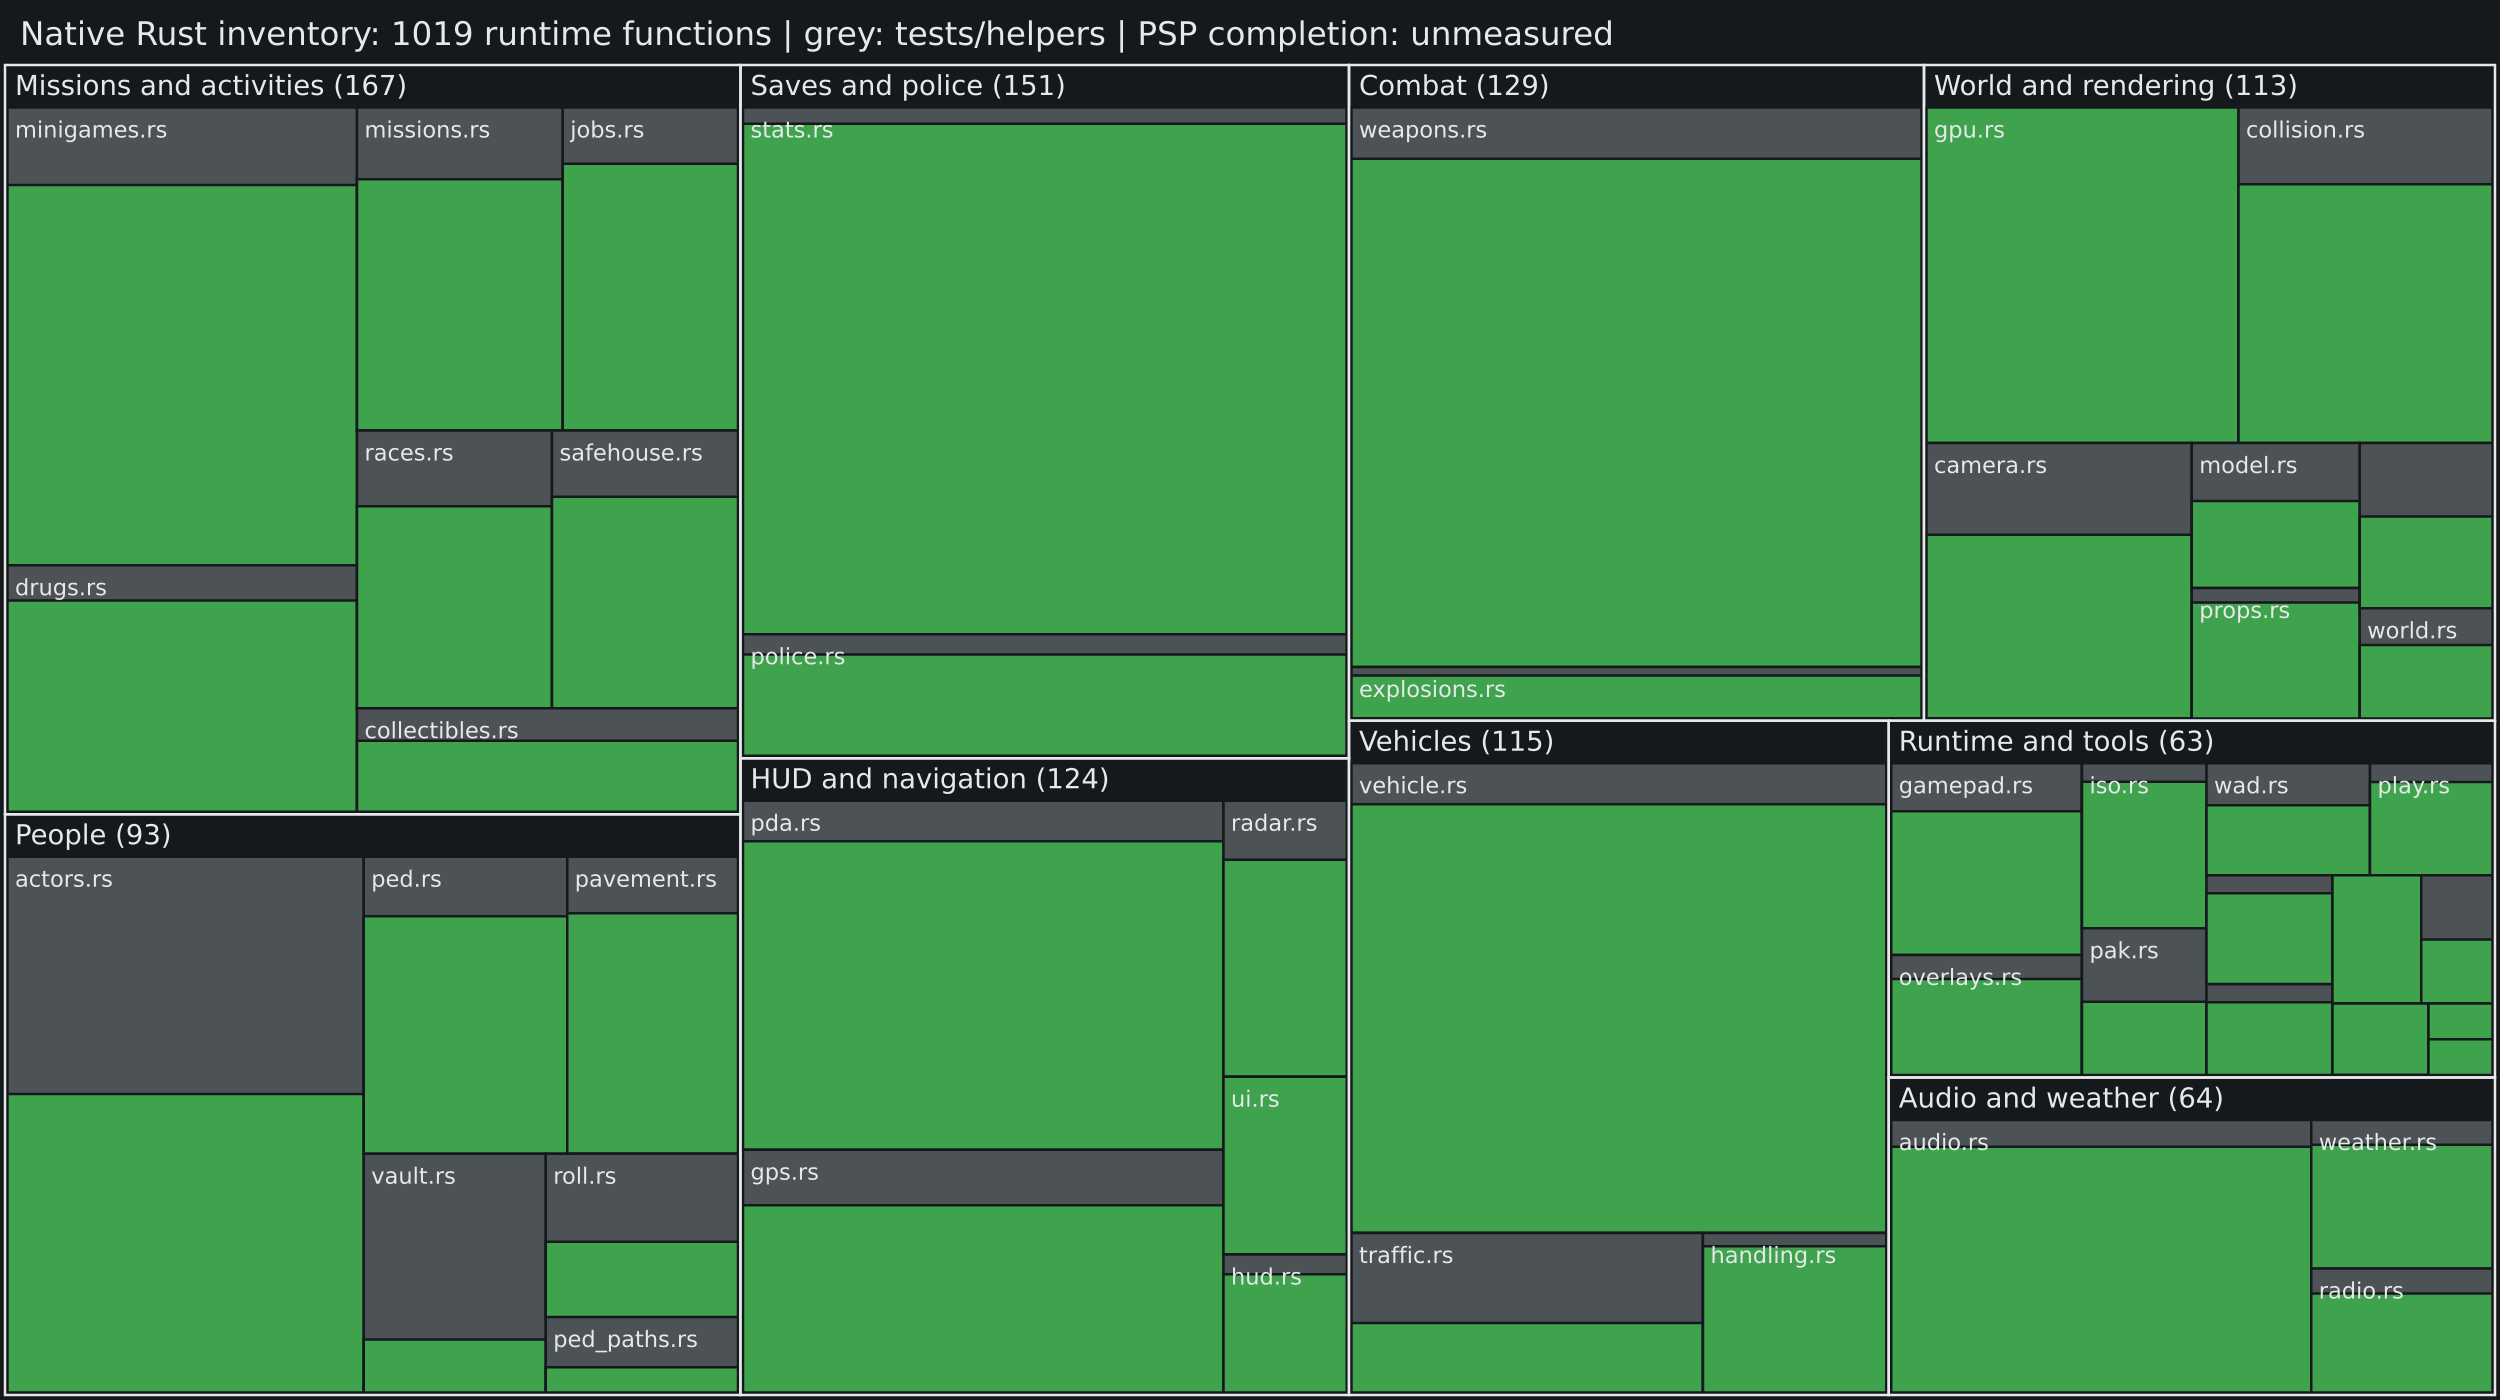
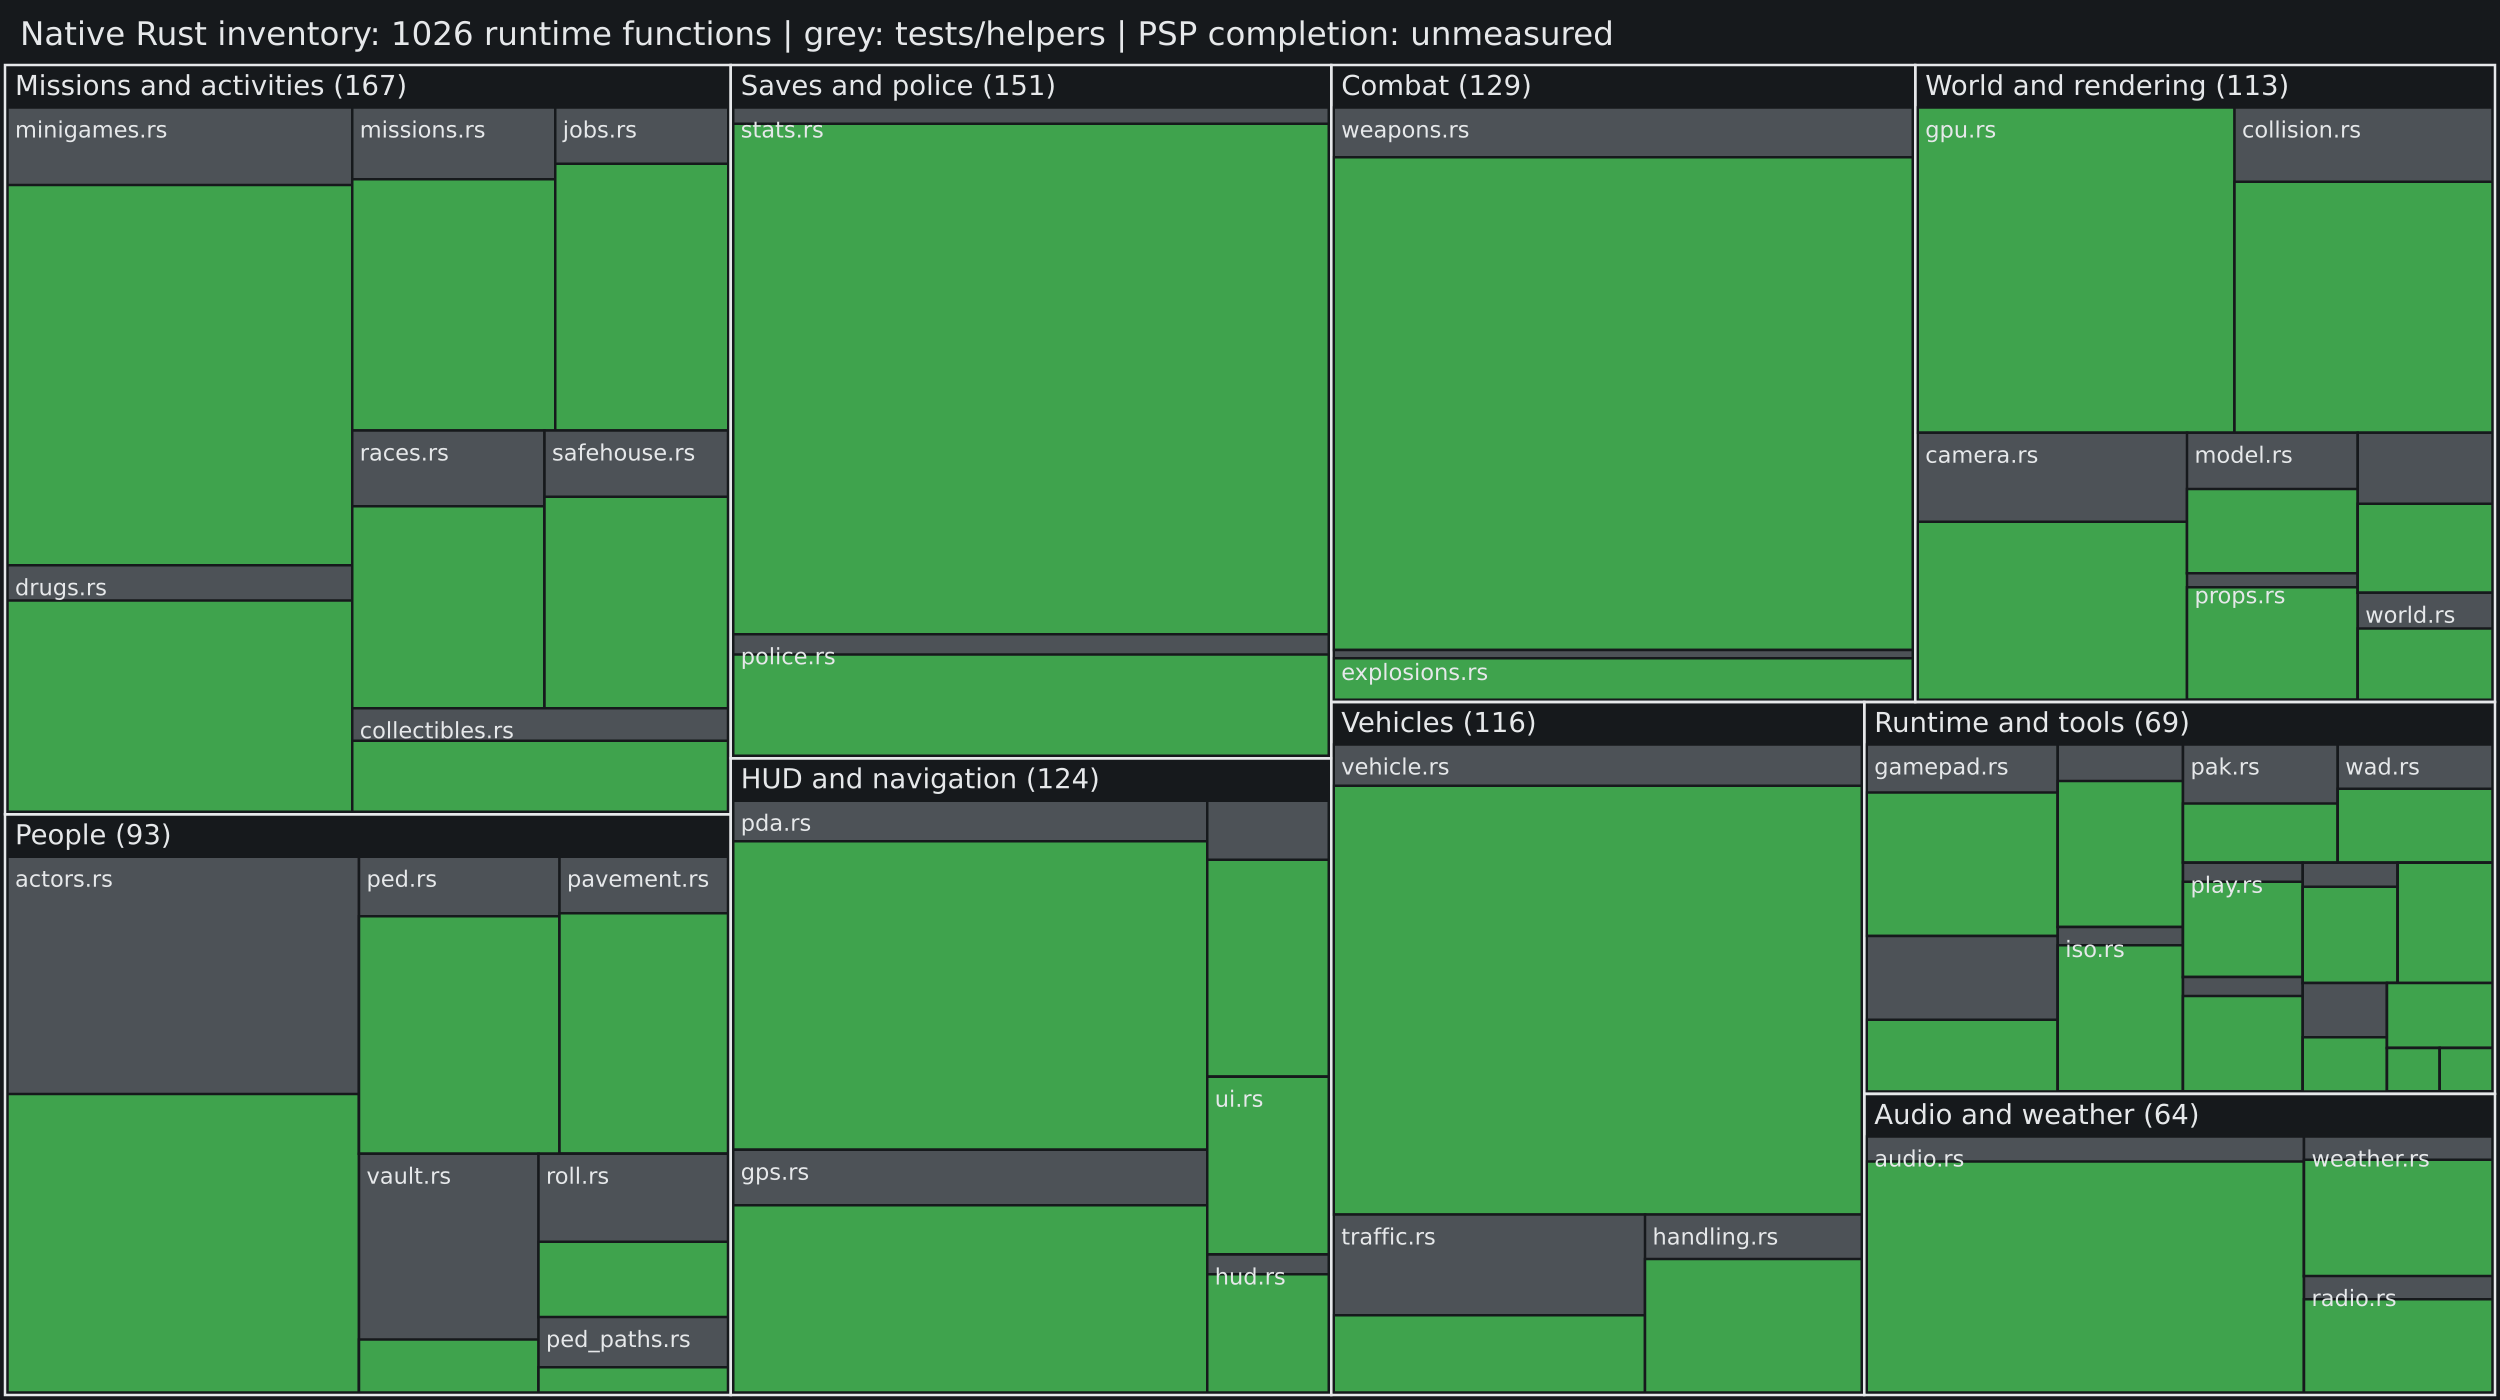
<svg xmlns="http://www.w3.org/2000/svg" width="1000" height="560" viewBox="0 0 1000 560" font-family="Verdana,DejaVu Sans,sans-serif">
  <rect width="1000" height="560" fill="#16191c" />
-   <text x="8" y="18" font-size="13" fill="#e6e8ea">Native Rust inventory: 1019 runtime functions | grey: tests/helpers | PSP completion: unmeasured</text>
-   <g>
-     <rect x="3.0" y="43.0" width="139.8" height="183.1" fill="#4d5257" stroke="#16191c" />
-     <rect x="3.0" y="74.0" width="139.8" height="152.1" fill="#3fa34d" stroke="#16191c" />
+   <text x="8" y="18" font-size="13" fill="#e6e8ea">Native Rust inventory: 1026 runtime functions | grey: tests/helpers | PSP completion: unmeasured</text>
+   <g>
+     <rect x="3.0" y="43.0" width="137.9" height="183.1" fill="#4d5257" stroke="#16191c" />
+     <rect x="3.0" y="74.0" width="137.9" height="152.1" fill="#3fa34d" stroke="#16191c" />
    <text x="6.0" y="55.0" font-size="9" fill="#e6e8ea">minigames.rs</text>
  </g>
  <g>
-     <rect x="3.0" y="226.1" width="139.8" height="98.6" fill="#4d5257" stroke="#16191c" />
-     <rect x="3.0" y="240.2" width="139.8" height="84.5" fill="#3fa34d" stroke="#16191c" />
+     <rect x="3.0" y="226.1" width="137.9" height="98.6" fill="#4d5257" stroke="#16191c" />
+     <rect x="3.0" y="240.2" width="137.9" height="84.5" fill="#3fa34d" stroke="#16191c" />
    <text x="6.0" y="238.1" font-size="9" fill="#e6e8ea">drugs.rs</text>
  </g>
  <g>
-     <rect x="142.8" y="43.0" width="82.3" height="129.2" fill="#4d5257" stroke="#16191c" />
-     <rect x="142.8" y="71.7" width="82.3" height="100.5" fill="#3fa34d" stroke="#16191c" />
-     <text x="145.8" y="55.0" font-size="9" fill="#e6e8ea">missions.rs</text>
-   </g>
-   <g>
-     <rect x="225.1" y="43.0" width="70.1" height="129.2" fill="#4d5257" stroke="#16191c" />
-     <rect x="225.1" y="65.5" width="70.1" height="106.7" fill="#3fa34d" stroke="#16191c" />
-     <text x="228.1" y="55.0" font-size="9" fill="#e6e8ea">jobs.rs</text>
-   </g>
-   <g>
-     <rect x="142.8" y="172.2" width="78.0" height="111.1" fill="#4d5257" stroke="#16191c" />
-     <rect x="142.8" y="202.5" width="78.0" height="80.8" fill="#3fa34d" stroke="#16191c" />
-     <text x="145.8" y="184.2" font-size="9" fill="#e6e8ea">races.rs</text>
-   </g>
-   <g>
-     <rect x="220.8" y="172.2" width="74.4" height="111.1" fill="#4d5257" stroke="#16191c" />
-     <rect x="220.8" y="198.7" width="74.4" height="84.7" fill="#3fa34d" stroke="#16191c" />
-     <text x="223.8" y="184.2" font-size="9" fill="#e6e8ea">safehouse.rs</text>
-   </g>
-   <g>
-     <rect x="142.8" y="283.3" width="152.4" height="41.4" fill="#4d5257" stroke="#16191c" />
-     <rect x="142.8" y="296.3" width="152.4" height="28.4" fill="#3fa34d" stroke="#16191c" />
-     <text x="145.8" y="295.3" font-size="9" fill="#e6e8ea">collectibles.rs</text>
-   </g>
-   <rect x="2.0" y="26.0" width="294.2" height="299.7" fill="none" stroke="#e6e8ea" />
+     <rect x="140.9" y="43.0" width="81.2" height="129.2" fill="#4d5257" stroke="#16191c" />
+     <rect x="140.9" y="71.7" width="81.2" height="100.5" fill="#3fa34d" stroke="#16191c" />
+     <text x="143.9" y="55.0" font-size="9" fill="#e6e8ea">missions.rs</text>
+   </g>
+   <g>
+     <rect x="222.1" y="43.0" width="69.2" height="129.2" fill="#4d5257" stroke="#16191c" />
+     <rect x="222.1" y="65.5" width="69.2" height="106.7" fill="#3fa34d" stroke="#16191c" />
+     <text x="225.1" y="55.0" font-size="9" fill="#e6e8ea">jobs.rs</text>
+   </g>
+   <g>
+     <rect x="140.9" y="172.2" width="76.9" height="111.1" fill="#4d5257" stroke="#16191c" />
+     <rect x="140.9" y="202.5" width="76.9" height="80.8" fill="#3fa34d" stroke="#16191c" />
+     <text x="143.9" y="184.2" font-size="9" fill="#e6e8ea">races.rs</text>
+   </g>
+   <g>
+     <rect x="217.8" y="172.2" width="73.4" height="111.1" fill="#4d5257" stroke="#16191c" />
+     <rect x="217.8" y="198.7" width="73.4" height="84.7" fill="#3fa34d" stroke="#16191c" />
+     <text x="220.8" y="184.2" font-size="9" fill="#e6e8ea">safehouse.rs</text>
+   </g>
+   <g>
+     <rect x="140.9" y="283.3" width="150.3" height="41.4" fill="#4d5257" stroke="#16191c" />
+     <rect x="140.9" y="296.3" width="150.3" height="28.4" fill="#3fa34d" stroke="#16191c" />
+     <text x="143.9" y="295.3" font-size="9" fill="#e6e8ea">collectibles.rs</text>
+   </g>
+   <rect x="2.0" y="26.0" width="290.3" height="299.7" fill="none" stroke="#e6e8ea" />
  <text x="6.0" y="38.0" font-size="11" fill="#e6e8ea">Missions and activities (167)</text>
  <g>
-     <rect x="3.0" y="342.7" width="142.5" height="214.3" fill="#4d5257" stroke="#16191c" />
-     <rect x="3.0" y="437.6" width="142.5" height="119.4" fill="#3fa34d" stroke="#16191c" />
+     <rect x="3.0" y="342.7" width="140.6" height="214.3" fill="#4d5257" stroke="#16191c" />
+     <rect x="3.0" y="437.6" width="140.6" height="119.4" fill="#3fa34d" stroke="#16191c" />
    <text x="6.0" y="354.7" font-size="9" fill="#e6e8ea">actors.rs</text>
  </g>
  <g>
-     <rect x="145.5" y="342.7" width="81.4" height="118.8" fill="#4d5257" stroke="#16191c" />
-     <rect x="145.5" y="366.5" width="81.4" height="95.0" fill="#3fa34d" stroke="#16191c" />
-     <text x="148.5" y="354.7" font-size="9" fill="#e6e8ea">ped.rs</text>
-   </g>
-   <g>
-     <rect x="226.9" y="342.7" width="68.3" height="118.8" fill="#4d5257" stroke="#16191c" />
-     <rect x="226.9" y="365.3" width="68.3" height="96.1" fill="#3fa34d" stroke="#16191c" />
-     <text x="229.9" y="354.7" font-size="9" fill="#e6e8ea">pavement.rs</text>
-   </g>
-   <g>
-     <rect x="145.5" y="461.5" width="72.8" height="95.5" fill="#4d5257" stroke="#16191c" />
-     <rect x="145.5" y="535.8" width="72.8" height="21.2" fill="#3fa34d" stroke="#16191c" />
-     <text x="148.5" y="473.5" font-size="9" fill="#e6e8ea">vault.rs</text>
-   </g>
-   <g>
-     <rect x="218.3" y="461.5" width="76.9" height="65.4" fill="#4d5257" stroke="#16191c" />
-     <rect x="218.3" y="496.7" width="76.9" height="30.2" fill="#3fa34d" stroke="#16191c" />
-     <text x="221.3" y="473.5" font-size="9" fill="#e6e8ea">roll.rs</text>
-   </g>
-   <g>
-     <rect x="218.3" y="526.8" width="76.9" height="30.2" fill="#4d5257" stroke="#16191c" />
-     <rect x="218.3" y="546.9" width="76.9" height="10.1" fill="#3fa34d" stroke="#16191c" />
-     <text x="221.3" y="538.8" font-size="9" fill="#e6e8ea">ped_paths.rs</text>
-   </g>
-   <rect x="2.0" y="325.7" width="294.2" height="232.3" fill="none" stroke="#e6e8ea" />
+     <rect x="143.6" y="342.7" width="80.3" height="118.8" fill="#4d5257" stroke="#16191c" />
+     <rect x="143.6" y="366.5" width="80.3" height="95.0" fill="#3fa34d" stroke="#16191c" />
+     <text x="146.6" y="354.7" font-size="9" fill="#e6e8ea">ped.rs</text>
+   </g>
+   <g>
+     <rect x="223.8" y="342.7" width="67.4" height="118.8" fill="#4d5257" stroke="#16191c" />
+     <rect x="223.8" y="365.3" width="67.4" height="96.1" fill="#3fa34d" stroke="#16191c" />
+     <text x="226.8" y="354.7" font-size="9" fill="#e6e8ea">pavement.rs</text>
+   </g>
+   <g>
+     <rect x="143.6" y="461.5" width="71.9" height="95.5" fill="#4d5257" stroke="#16191c" />
+     <rect x="143.6" y="535.8" width="71.9" height="21.2" fill="#3fa34d" stroke="#16191c" />
+     <text x="146.6" y="473.5" font-size="9" fill="#e6e8ea">vault.rs</text>
+   </g>
+   <g>
+     <rect x="215.4" y="461.5" width="75.8" height="65.4" fill="#4d5257" stroke="#16191c" />
+     <rect x="215.4" y="496.7" width="75.8" height="30.2" fill="#3fa34d" stroke="#16191c" />
+     <text x="218.4" y="473.5" font-size="9" fill="#e6e8ea">roll.rs</text>
+   </g>
+   <g>
+     <rect x="215.4" y="526.8" width="75.8" height="30.2" fill="#4d5257" stroke="#16191c" />
+     <rect x="215.4" y="546.9" width="75.8" height="10.1" fill="#3fa34d" stroke="#16191c" />
+     <text x="218.4" y="538.8" font-size="9" fill="#e6e8ea">ped_paths.rs</text>
+   </g>
+   <rect x="2.0" y="325.7" width="290.3" height="232.3" fill="none" stroke="#e6e8ea" />
  <text x="6.0" y="337.7" font-size="11" fill="#e6e8ea">People (93)</text>
  <g>
-     <rect x="297.2" y="43.0" width="241.4" height="210.7" fill="#4d5257" stroke="#16191c" />
-     <rect x="297.2" y="49.5" width="241.4" height="204.2" fill="#3fa34d" stroke="#16191c" />
-     <text x="300.2" y="55.0" font-size="9" fill="#e6e8ea">stats.rs</text>
-   </g>
-   <g>
-     <rect x="297.2" y="253.7" width="241.4" height="48.6" fill="#4d5257" stroke="#16191c" />
-     <rect x="297.2" y="261.8" width="241.4" height="40.5" fill="#3fa34d" stroke="#16191c" />
-     <text x="300.2" y="265.7" font-size="9" fill="#e6e8ea">police.rs</text>
-   </g>
-   <rect x="296.2" y="26.0" width="243.4" height="277.3" fill="none" stroke="#e6e8ea" />
-   <text x="300.2" y="38.0" font-size="11" fill="#e6e8ea">Saves and police (151)</text>
-   <g>
-     <rect x="297.2" y="320.3" width="192.2" height="139.6" fill="#4d5257" stroke="#16191c" />
-     <rect x="297.2" y="336.5" width="192.2" height="123.4" fill="#3fa34d" stroke="#16191c" />
-     <text x="300.2" y="332.3" font-size="9" fill="#e6e8ea">pda.rs</text>
-   </g>
-   <g>
-     <rect x="297.2" y="459.9" width="192.2" height="97.1" fill="#4d5257" stroke="#16191c" />
-     <rect x="297.2" y="482.1" width="192.2" height="74.9" fill="#3fa34d" stroke="#16191c" />
-     <text x="300.2" y="471.9" font-size="9" fill="#e6e8ea">gps.rs</text>
-   </g>
-   <g>
-     <rect x="489.4" y="320.3" width="49.3" height="110.5" fill="#4d5257" stroke="#16191c" />
-     <rect x="489.4" y="343.9" width="49.3" height="86.8" fill="#3fa34d" stroke="#16191c" />
-     <text x="492.4" y="332.3" font-size="9" fill="#e6e8ea">radar.rs</text>
-   </g>
-   <g>
-     <rect x="489.4" y="430.7" width="49.3" height="71.0" fill="#4d5257" stroke="#16191c" />
-     <rect x="489.4" y="430.7" width="49.3" height="71.0" fill="#3fa34d" stroke="#16191c" />
-     <text x="492.4" y="442.7" font-size="9" fill="#e6e8ea">ui.rs</text>
-   </g>
-   <g>
-     <rect x="489.4" y="501.8" width="49.3" height="55.2" fill="#4d5257" stroke="#16191c" />
-     <rect x="489.4" y="509.7" width="49.3" height="47.3" fill="#3fa34d" stroke="#16191c" />
-     <text x="492.4" y="513.8" font-size="9" fill="#e6e8ea">hud.rs</text>
-   </g>
-   <rect x="296.2" y="303.3" width="243.4" height="254.7" fill="none" stroke="#e6e8ea" />
-   <text x="300.2" y="315.3" font-size="11" fill="#e6e8ea">HUD and navigation (124)</text>
-   <g>
-     <rect x="540.6" y="43.0" width="228.0" height="223.8" fill="#4d5257" stroke="#16191c" />
-     <rect x="540.6" y="63.5" width="228.0" height="203.3" fill="#3fa34d" stroke="#16191c" />
-     <text x="543.6" y="55.0" font-size="9" fill="#e6e8ea">weapons.rs</text>
-   </g>
-   <g>
-     <rect x="540.6" y="266.8" width="228.0" height="20.5" fill="#4d5257" stroke="#16191c" />
-     <rect x="540.6" y="270.2" width="228.0" height="17.1" fill="#3fa34d" stroke="#16191c" />
-     <text x="543.6" y="278.8" font-size="9" fill="#e6e8ea">explosions.rs</text>
-   </g>
-   <rect x="539.6" y="26.0" width="230.0" height="262.3" fill="none" stroke="#e6e8ea" />
-   <text x="543.6" y="38.0" font-size="11" fill="#e6e8ea">Combat (129)</text>
-   <g>
-     <rect x="770.6" y="43.0" width="124.8" height="134.2" fill="#4d5257" stroke="#16191c" />
-     <rect x="770.6" y="43.0" width="124.8" height="134.2" fill="#3fa34d" stroke="#16191c" />
-     <text x="773.6" y="55.0" font-size="9" fill="#e6e8ea">gpu.rs</text>
-   </g>
-   <g>
-     <rect x="895.4" y="43.0" width="101.6" height="134.2" fill="#4d5257" stroke="#16191c" />
-     <rect x="895.4" y="73.7" width="101.6" height="103.5" fill="#3fa34d" stroke="#16191c" />
-     <text x="898.4" y="55.0" font-size="9" fill="#e6e8ea">collision.rs</text>
-   </g>
-   <g>
-     <rect x="770.6" y="177.2" width="106.1" height="110.1" fill="#4d5257" stroke="#16191c" />
-     <rect x="770.6" y="213.9" width="106.1" height="73.4" fill="#3fa34d" stroke="#16191c" />
-     <text x="773.6" y="189.2" font-size="9" fill="#e6e8ea">camera.rs</text>
-   </g>
-   <g>
-     <rect x="876.7" y="177.2" width="67.2" height="58.0" fill="#4d5257" stroke="#16191c" />
-     <rect x="876.7" y="200.4" width="67.2" height="34.8" fill="#3fa34d" stroke="#16191c" />
-     <text x="879.7" y="189.2" font-size="9" fill="#e6e8ea">model.rs</text>
-   </g>
-   <g>
-     <rect x="876.7" y="235.2" width="67.2" height="52.2" fill="#4d5257" stroke="#16191c" />
-     <rect x="876.7" y="241.0" width="67.2" height="46.4" fill="#3fa34d" stroke="#16191c" />
-     <text x="879.7" y="247.2" font-size="9" fill="#e6e8ea">props.rs</text>
-   </g>
-   <g>
-     <rect x="943.9" y="177.2" width="53.1" height="66.1" fill="#4d5257" stroke="#16191c" />
-     <rect x="943.9" y="206.6" width="53.1" height="36.7" fill="#3fa34d" stroke="#16191c" />
-   </g>
-   <g>
-     <rect x="943.9" y="243.3" width="53.1" height="44.0" fill="#4d5257" stroke="#16191c" />
-     <rect x="943.9" y="258.0" width="53.1" height="29.4" fill="#3fa34d" stroke="#16191c" />
-     <text x="946.9" y="255.3" font-size="9" fill="#e6e8ea">world.rs</text>
-   </g>
-   <rect x="769.6" y="26.0" width="228.4" height="262.3" fill="none" stroke="#e6e8ea" />
-   <text x="773.6" y="38.0" font-size="11" fill="#e6e8ea">World and rendering (113)</text>
-   <g>
-     <rect x="540.6" y="305.3" width="213.9" height="187.8" fill="#4d5257" stroke="#16191c" />
-     <rect x="540.6" y="321.7" width="213.9" height="171.4" fill="#3fa34d" stroke="#16191c" />
-     <text x="543.6" y="317.3" font-size="9" fill="#e6e8ea">vehicle.rs</text>
-   </g>
-   <g>
-     <rect x="540.6" y="493.2" width="140.5" height="63.8" fill="#4d5257" stroke="#16191c" />
-     <rect x="540.6" y="529.2" width="140.5" height="27.8" fill="#3fa34d" stroke="#16191c" />
-     <text x="543.6" y="505.2" font-size="9" fill="#e6e8ea">traffic.rs</text>
-   </g>
-   <g>
-     <rect x="681.2" y="493.2" width="73.3" height="63.8" fill="#4d5257" stroke="#16191c" />
-     <rect x="681.2" y="498.5" width="73.3" height="58.5" fill="#3fa34d" stroke="#16191c" />
-     <text x="684.2" y="505.2" font-size="9" fill="#e6e8ea">handling.rs</text>
-   </g>
-   <rect x="539.6" y="288.3" width="215.9" height="269.7" fill="none" stroke="#e6e8ea" />
-   <text x="543.6" y="300.3" font-size="11" fill="#e6e8ea">Vehicles (115)</text>
-   <g>
-     <rect x="756.5" y="305.3" width="76.2" height="76.7" fill="#4d5257" stroke="#16191c" />
-     <rect x="756.5" y="324.5" width="76.2" height="57.5" fill="#3fa34d" stroke="#16191c" />
-     <text x="759.5" y="317.3" font-size="9" fill="#e6e8ea">gamepad.rs</text>
-   </g>
-   <g>
-     <rect x="756.5" y="382.0" width="76.2" height="48.0" fill="#4d5257" stroke="#16191c" />
-     <rect x="756.5" y="391.6" width="76.2" height="38.4" fill="#3fa34d" stroke="#16191c" />
-     <text x="759.5" y="394.0" font-size="9" fill="#e6e8ea">overlays.rs</text>
-   </g>
-   <g>
-     <rect x="832.8" y="305.3" width="49.9" height="66.0" fill="#4d5257" stroke="#16191c" />
-     <rect x="832.8" y="312.7" width="49.9" height="58.7" fill="#3fa34d" stroke="#16191c" />
-     <text x="835.8" y="317.3" font-size="9" fill="#e6e8ea">iso.rs</text>
-   </g>
-   <g>
-     <rect x="832.8" y="371.3" width="49.9" height="58.7" fill="#4d5257" stroke="#16191c" />
-     <rect x="832.8" y="400.7" width="49.9" height="29.3" fill="#3fa34d" stroke="#16191c" />
-     <text x="835.8" y="383.3" font-size="9" fill="#e6e8ea">pak.rs</text>
-   </g>
-   <g>
-     <rect x="882.6" y="305.3" width="65.4" height="44.8" fill="#4d5257" stroke="#16191c" />
-     <rect x="882.6" y="322.1" width="65.4" height="28.0" fill="#3fa34d" stroke="#16191c" />
-     <text x="885.6" y="317.3" font-size="9" fill="#e6e8ea">wad.rs</text>
-   </g>
-   <g>
-     <rect x="948.0" y="305.3" width="49.0" height="44.8" fill="#4d5257" stroke="#16191c" />
-     <rect x="948.0" y="312.8" width="49.0" height="37.3" fill="#3fa34d" stroke="#16191c" />
-     <text x="951.0" y="317.3" font-size="9" fill="#e6e8ea">play.rs</text>
-   </g>
-   <g>
-     <rect x="882.6" y="350.1" width="50.3" height="43.6" fill="#4d5257" stroke="#16191c" />
-     <rect x="882.6" y="357.3" width="50.3" height="36.3" fill="#3fa34d" stroke="#16191c" />
-   </g>
-   <g>
-     <rect x="882.6" y="393.7" width="50.3" height="36.3" fill="#4d5257" stroke="#16191c" />
-     <rect x="882.6" y="400.9" width="50.3" height="29.1" fill="#3fa34d" stroke="#16191c" />
-   </g>
-   <g>
-     <rect x="933.0" y="350.1" width="35.6" height="51.4" fill="#4d5257" stroke="#16191c" />
-     <rect x="933.0" y="350.1" width="35.6" height="51.4" fill="#3fa34d" stroke="#16191c" />
-   </g>
-   <g>
-     <rect x="968.5" y="350.1" width="28.5" height="51.4" fill="#4d5257" stroke="#16191c" />
-     <rect x="968.5" y="375.8" width="28.5" height="25.7" fill="#3fa34d" stroke="#16191c" />
-   </g>
-   <g>
-     <rect x="933.0" y="401.4" width="38.4" height="28.5" fill="#4d5257" stroke="#16191c" />
-     <rect x="933.0" y="401.4" width="38.4" height="28.5" fill="#3fa34d" stroke="#16191c" />
-   </g>
-   <g>
-     <rect x="971.4" y="401.4" width="25.6" height="14.3" fill="#4d5257" stroke="#16191c" />
-     <rect x="971.4" y="401.4" width="25.6" height="14.3" fill="#3fa34d" stroke="#16191c" />
-   </g>
-   <g>
-     <rect x="971.4" y="415.7" width="25.6" height="14.3" fill="#4d5257" stroke="#16191c" />
-     <rect x="971.4" y="415.7" width="25.6" height="14.3" fill="#3fa34d" stroke="#16191c" />
-   </g>
-   <rect x="755.5" y="288.3" width="242.5" height="142.7" fill="none" stroke="#e6e8ea" />
-   <text x="759.5" y="300.3" font-size="11" fill="#e6e8ea">Runtime and tools (63)</text>
-   <g>
-     <rect x="756.5" y="448.0" width="168.0" height="109.0" fill="#4d5257" stroke="#16191c" />
-     <rect x="756.5" y="458.7" width="168.0" height="98.3" fill="#3fa34d" stroke="#16191c" />
-     <text x="759.5" y="460.0" font-size="9" fill="#e6e8ea">audio.rs</text>
-   </g>
-   <g>
-     <rect x="924.5" y="448.0" width="72.5" height="59.5" fill="#4d5257" stroke="#16191c" />
-     <rect x="924.5" y="457.9" width="72.5" height="49.6" fill="#3fa34d" stroke="#16191c" />
-     <text x="927.5" y="460.0" font-size="9" fill="#e6e8ea">weather.rs</text>
-   </g>
-   <g>
-     <rect x="924.5" y="507.4" width="72.5" height="49.6" fill="#4d5257" stroke="#16191c" />
-     <rect x="924.5" y="517.4" width="72.5" height="39.6" fill="#3fa34d" stroke="#16191c" />
-     <text x="927.5" y="519.4" font-size="9" fill="#e6e8ea">radio.rs</text>
-   </g>
-   <rect x="755.5" y="431.0" width="242.5" height="127.0" fill="none" stroke="#e6e8ea" />
-   <text x="759.5" y="443.0" font-size="11" fill="#e6e8ea">Audio and weather (64)</text>
+     <rect x="293.3" y="43.0" width="238.2" height="210.7" fill="#4d5257" stroke="#16191c" />
+     <rect x="293.3" y="49.5" width="238.2" height="204.2" fill="#3fa34d" stroke="#16191c" />
+     <text x="296.3" y="55.0" font-size="9" fill="#e6e8ea">stats.rs</text>
+   </g>
+   <g>
+     <rect x="293.3" y="253.7" width="238.2" height="48.6" fill="#4d5257" stroke="#16191c" />
+     <rect x="293.3" y="261.8" width="238.2" height="40.5" fill="#3fa34d" stroke="#16191c" />
+     <text x="296.3" y="265.7" font-size="9" fill="#e6e8ea">police.rs</text>
+   </g>
+   <rect x="292.3" y="26.0" width="240.2" height="277.3" fill="none" stroke="#e6e8ea" />
+   <text x="296.3" y="38.0" font-size="11" fill="#e6e8ea">Saves and police (151)</text>
+   <g>
+     <rect x="293.3" y="320.3" width="189.6" height="139.6" fill="#4d5257" stroke="#16191c" />
+     <rect x="293.3" y="336.5" width="189.6" height="123.4" fill="#3fa34d" stroke="#16191c" />
+     <text x="296.3" y="332.3" font-size="9" fill="#e6e8ea">pda.rs</text>
+   </g>
+   <g>
+     <rect x="293.3" y="459.9" width="189.6" height="97.1" fill="#4d5257" stroke="#16191c" />
+     <rect x="293.3" y="482.1" width="189.6" height="74.9" fill="#3fa34d" stroke="#16191c" />
+     <text x="296.3" y="471.9" font-size="9" fill="#e6e8ea">gps.rs</text>
+   </g>
+   <g>
+     <rect x="482.9" y="320.3" width="48.6" height="110.5" fill="#4d5257" stroke="#16191c" />
+     <rect x="482.9" y="343.9" width="48.6" height="86.8" fill="#3fa34d" stroke="#16191c" />
+   </g>
+   <g>
+     <rect x="482.9" y="430.7" width="48.6" height="71.0" fill="#4d5257" stroke="#16191c" />
+     <rect x="482.9" y="430.7" width="48.6" height="71.0" fill="#3fa34d" stroke="#16191c" />
+     <text x="485.9" y="442.7" font-size="9" fill="#e6e8ea">ui.rs</text>
+   </g>
+   <g>
+     <rect x="482.9" y="501.8" width="48.6" height="55.2" fill="#4d5257" stroke="#16191c" />
+     <rect x="482.9" y="509.7" width="48.6" height="47.3" fill="#3fa34d" stroke="#16191c" />
+     <text x="485.9" y="513.8" font-size="9" fill="#e6e8ea">hud.rs</text>
+   </g>
+   <rect x="292.3" y="303.3" width="240.2" height="254.7" fill="none" stroke="#e6e8ea" />
+   <text x="296.3" y="315.3" font-size="11" fill="#e6e8ea">HUD and navigation (124)</text>
+   <g>
+     <rect x="533.5" y="43.0" width="231.6" height="217.0" fill="#4d5257" stroke="#16191c" />
+     <rect x="533.5" y="62.9" width="231.6" height="197.1" fill="#3fa34d" stroke="#16191c" />
+     <text x="536.5" y="55.0" font-size="9" fill="#e6e8ea">weapons.rs</text>
+   </g>
+   <g>
+     <rect x="533.5" y="260.0" width="231.6" height="19.9" fill="#4d5257" stroke="#16191c" />
+     <rect x="533.5" y="263.3" width="231.6" height="16.6" fill="#3fa34d" stroke="#16191c" />
+     <text x="536.5" y="272.0" font-size="9" fill="#e6e8ea">explosions.rs</text>
+   </g>
+   <rect x="532.5" y="26.0" width="233.6" height="254.8" fill="none" stroke="#e6e8ea" />
+   <text x="536.5" y="38.0" font-size="11" fill="#e6e8ea">Combat (129)</text>
+   <g>
+     <rect x="767.1" y="43.0" width="126.8" height="130.1" fill="#4d5257" stroke="#16191c" />
+     <rect x="767.1" y="43.0" width="126.8" height="130.1" fill="#3fa34d" stroke="#16191c" />
+     <text x="770.1" y="55.0" font-size="9" fill="#e6e8ea">gpu.rs</text>
+   </g>
+   <g>
+     <rect x="893.8" y="43.0" width="103.2" height="130.1" fill="#4d5257" stroke="#16191c" />
+     <rect x="893.8" y="72.7" width="103.2" height="100.4" fill="#3fa34d" stroke="#16191c" />
+     <text x="896.8" y="55.0" font-size="9" fill="#e6e8ea">collision.rs</text>
+   </g>
+   <g>
+     <rect x="767.1" y="173.1" width="107.8" height="106.7" fill="#4d5257" stroke="#16191c" />
+     <rect x="767.1" y="208.7" width="107.8" height="71.2" fill="#3fa34d" stroke="#16191c" />
+     <text x="770.1" y="185.1" font-size="9" fill="#e6e8ea">camera.rs</text>
+   </g>
+   <g>
+     <rect x="874.8" y="173.1" width="68.3" height="56.2" fill="#4d5257" stroke="#16191c" />
+     <rect x="874.8" y="195.6" width="68.3" height="33.7" fill="#3fa34d" stroke="#16191c" />
+     <text x="877.8" y="185.1" font-size="9" fill="#e6e8ea">model.rs</text>
+   </g>
+   <g>
+     <rect x="874.8" y="229.3" width="68.3" height="50.6" fill="#4d5257" stroke="#16191c" />
+     <rect x="874.8" y="234.9" width="68.3" height="44.9" fill="#3fa34d" stroke="#16191c" />
+     <text x="877.8" y="241.3" font-size="9" fill="#e6e8ea">props.rs</text>
+   </g>
+   <g>
+     <rect x="943.1" y="173.1" width="53.9" height="64.0" fill="#4d5257" stroke="#16191c" />
+     <rect x="943.1" y="201.5" width="53.9" height="35.6" fill="#3fa34d" stroke="#16191c" />
+   </g>
+   <g>
+     <rect x="943.1" y="237.1" width="53.9" height="42.7" fill="#4d5257" stroke="#16191c" />
+     <rect x="943.1" y="251.4" width="53.9" height="28.5" fill="#3fa34d" stroke="#16191c" />
+     <text x="946.1" y="249.1" font-size="9" fill="#e6e8ea">world.rs</text>
+   </g>
+   <rect x="766.1" y="26.0" width="231.9" height="254.8" fill="none" stroke="#e6e8ea" />
+   <text x="770.1" y="38.0" font-size="11" fill="#e6e8ea">World and rendering (113)</text>
+   <g>
+     <rect x="533.5" y="297.8" width="211.2" height="188.0" fill="#4d5257" stroke="#16191c" />
+     <rect x="533.5" y="314.3" width="211.2" height="171.6" fill="#3fa34d" stroke="#16191c" />
+     <text x="536.5" y="309.8" font-size="9" fill="#e6e8ea">vehicle.rs</text>
+   </g>
+   <g>
+     <rect x="533.5" y="485.8" width="124.6" height="71.2" fill="#4d5257" stroke="#16191c" />
+     <rect x="533.5" y="526.1" width="124.6" height="30.9" fill="#3fa34d" stroke="#16191c" />
+     <text x="536.5" y="497.8" font-size="9" fill="#e6e8ea">traffic.rs</text>
+   </g>
+   <g>
+     <rect x="658.0" y="485.8" width="86.7" height="71.2" fill="#4d5257" stroke="#16191c" />
+     <rect x="658.0" y="503.6" width="86.7" height="53.4" fill="#3fa34d" stroke="#16191c" />
+     <text x="661.0" y="497.8" font-size="9" fill="#e6e8ea">handling.rs</text>
+   </g>
+   <rect x="532.5" y="280.8" width="213.2" height="277.2" fill="none" stroke="#e6e8ea" />
+   <text x="536.5" y="292.8" font-size="11" fill="#e6e8ea">Vehicles (116)</text>
+   <g>
+     <rect x="746.7" y="297.8" width="76.4" height="76.5" fill="#4d5257" stroke="#16191c" />
+     <rect x="746.7" y="317.0" width="76.4" height="57.4" fill="#3fa34d" stroke="#16191c" />
+     <text x="749.7" y="309.8" font-size="9" fill="#e6e8ea">gamepad.rs</text>
+   </g>
+   <g>
+     <rect x="746.7" y="374.4" width="76.4" height="62.2" fill="#4d5257" stroke="#16191c" />
+     <rect x="746.7" y="407.9" width="76.4" height="28.7" fill="#3fa34d" stroke="#16191c" />
+   </g>
+   <g>
+     <rect x="823.1" y="297.8" width="50.1" height="73.0" fill="#4d5257" stroke="#16191c" />
+     <rect x="823.1" y="312.4" width="50.1" height="58.4" fill="#3fa34d" stroke="#16191c" />
+   </g>
+   <g>
+     <rect x="823.1" y="370.8" width="50.1" height="65.7" fill="#4d5257" stroke="#16191c" />
+     <rect x="823.1" y="378.1" width="50.1" height="58.4" fill="#3fa34d" stroke="#16191c" />
+     <text x="826.1" y="382.8" font-size="9" fill="#e6e8ea">iso.rs</text>
+   </g>
+   <g>
+     <rect x="873.2" y="297.8" width="61.9" height="47.2" fill="#4d5257" stroke="#16191c" />
+     <rect x="873.2" y="321.4" width="61.9" height="23.6" fill="#3fa34d" stroke="#16191c" />
+     <text x="876.2" y="309.8" font-size="9" fill="#e6e8ea">pak.rs</text>
+   </g>
+   <g>
+     <rect x="935.1" y="297.8" width="61.9" height="47.2" fill="#4d5257" stroke="#16191c" />
+     <rect x="935.1" y="315.5" width="61.9" height="29.5" fill="#3fa34d" stroke="#16191c" />
+     <text x="938.1" y="309.8" font-size="9" fill="#e6e8ea">wad.rs</text>
+   </g>
+   <g>
+     <rect x="873.2" y="345.1" width="47.9" height="45.8" fill="#4d5257" stroke="#16191c" />
+     <rect x="873.2" y="352.7" width="47.9" height="38.1" fill="#3fa34d" stroke="#16191c" />
+     <text x="876.2" y="357.1" font-size="9" fill="#e6e8ea">play.rs</text>
+   </g>
+   <g>
+     <rect x="873.2" y="390.8" width="47.9" height="45.8" fill="#4d5257" stroke="#16191c" />
+     <rect x="873.2" y="398.4" width="47.9" height="38.1" fill="#3fa34d" stroke="#16191c" />
+   </g>
+   <g>
+     <rect x="921.1" y="345.1" width="37.9" height="48.2" fill="#4d5257" stroke="#16191c" />
+     <rect x="921.1" y="354.7" width="37.9" height="38.5" fill="#3fa34d" stroke="#16191c" />
+   </g>
+   <g>
+     <rect x="959.1" y="345.1" width="37.9" height="48.2" fill="#4d5257" stroke="#16191c" />
+     <rect x="959.1" y="345.1" width="37.9" height="48.2" fill="#3fa34d" stroke="#16191c" />
+   </g>
+   <g>
+     <rect x="921.1" y="393.2" width="33.7" height="43.3" fill="#4d5257" stroke="#16191c" />
+     <rect x="921.1" y="414.9" width="33.7" height="21.7" fill="#3fa34d" stroke="#16191c" />
+   </g>
+   <g>
+     <rect x="954.8" y="393.2" width="42.2" height="26.0" fill="#4d5257" stroke="#16191c" />
+     <rect x="954.8" y="393.2" width="42.2" height="26.0" fill="#3fa34d" stroke="#16191c" />
+   </g>
+   <g>
+     <rect x="954.8" y="419.2" width="21.1" height="17.3" fill="#4d5257" stroke="#16191c" />
+     <rect x="954.8" y="419.2" width="21.1" height="17.3" fill="#3fa34d" stroke="#16191c" />
+   </g>
+   <g>
+     <rect x="975.9" y="419.2" width="21.1" height="17.3" fill="#4d5257" stroke="#16191c" />
+     <rect x="975.9" y="419.2" width="21.1" height="17.3" fill="#3fa34d" stroke="#16191c" />
+   </g>
+   <rect x="745.7" y="280.8" width="252.3" height="156.7" fill="none" stroke="#e6e8ea" />
+   <text x="749.7" y="292.8" font-size="11" fill="#e6e8ea">Runtime and tools (69)</text>
+   <g>
+     <rect x="746.7" y="454.6" width="174.9" height="102.4" fill="#4d5257" stroke="#16191c" />
+     <rect x="746.7" y="464.6" width="174.9" height="92.4" fill="#3fa34d" stroke="#16191c" />
+     <text x="749.7" y="466.6" font-size="9" fill="#e6e8ea">audio.rs</text>
+   </g>
+   <g>
+     <rect x="921.6" y="454.6" width="75.4" height="55.9" fill="#4d5257" stroke="#16191c" />
+     <rect x="921.6" y="463.9" width="75.4" height="46.6" fill="#3fa34d" stroke="#16191c" />
+     <text x="924.6" y="466.6" font-size="9" fill="#e6e8ea">weather.rs</text>
+   </g>
+   <g>
+     <rect x="921.6" y="510.4" width="75.4" height="46.6" fill="#4d5257" stroke="#16191c" />
+     <rect x="921.6" y="519.7" width="75.4" height="37.3" fill="#3fa34d" stroke="#16191c" />
+     <text x="924.6" y="522.4" font-size="9" fill="#e6e8ea">radio.rs</text>
+   </g>
+   <rect x="745.7" y="437.6" width="252.3" height="120.4" fill="none" stroke="#e6e8ea" />
+   <text x="749.7" y="449.6" font-size="11" fill="#e6e8ea">Audio and weather (64)</text>
</svg>
